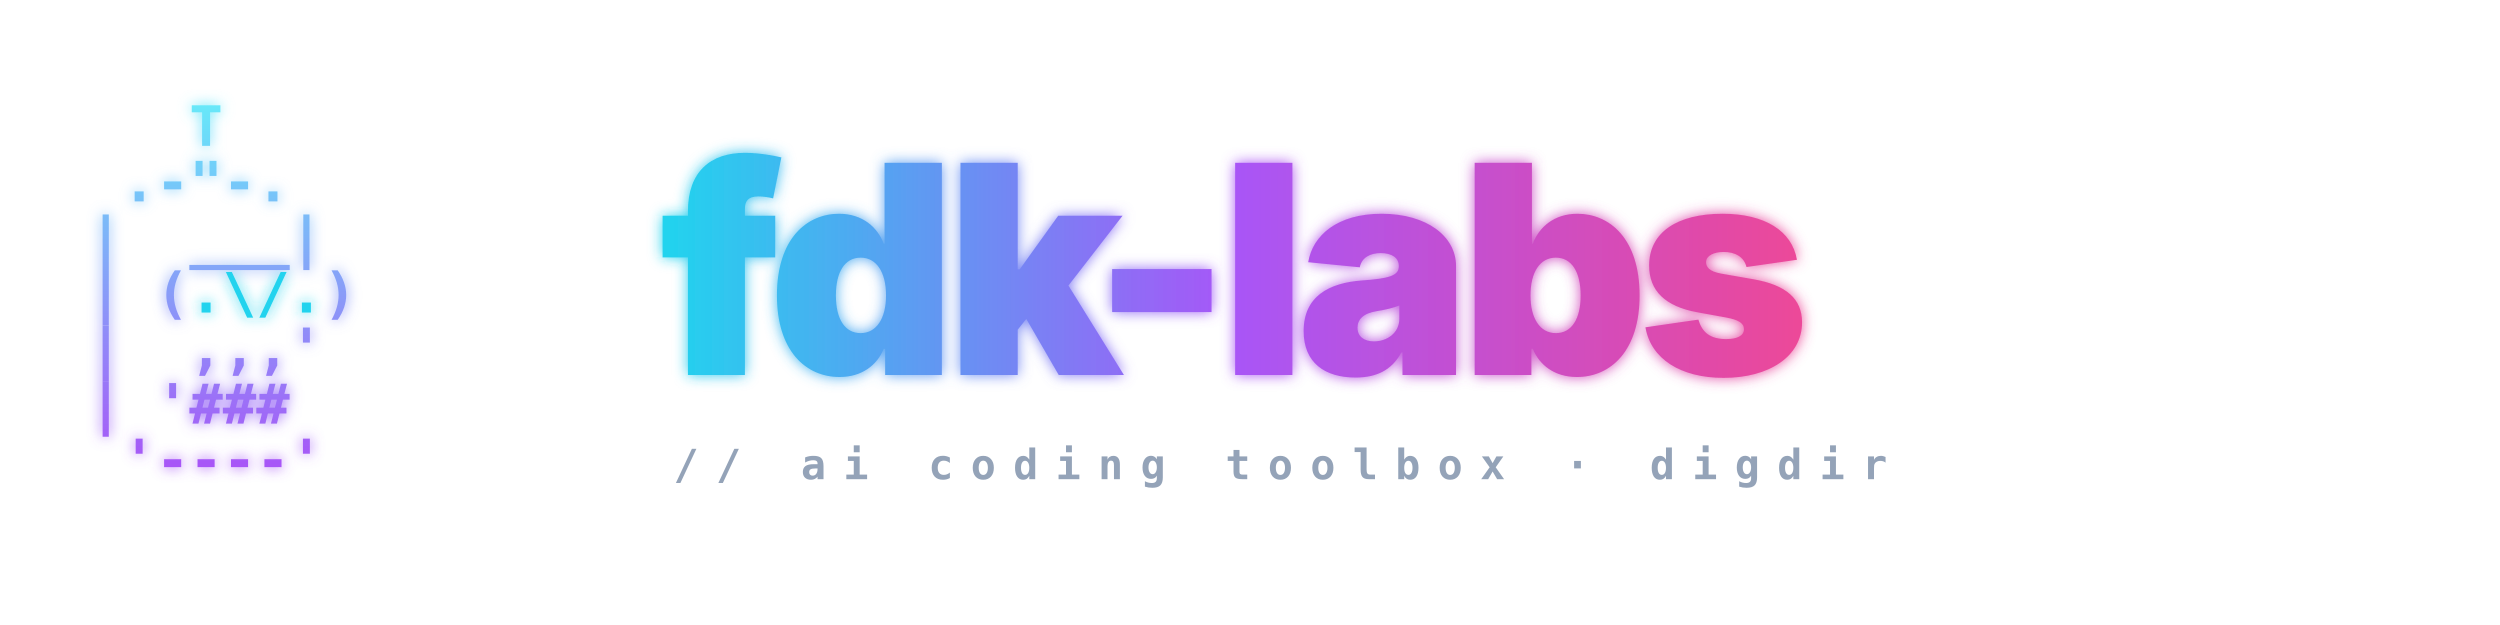
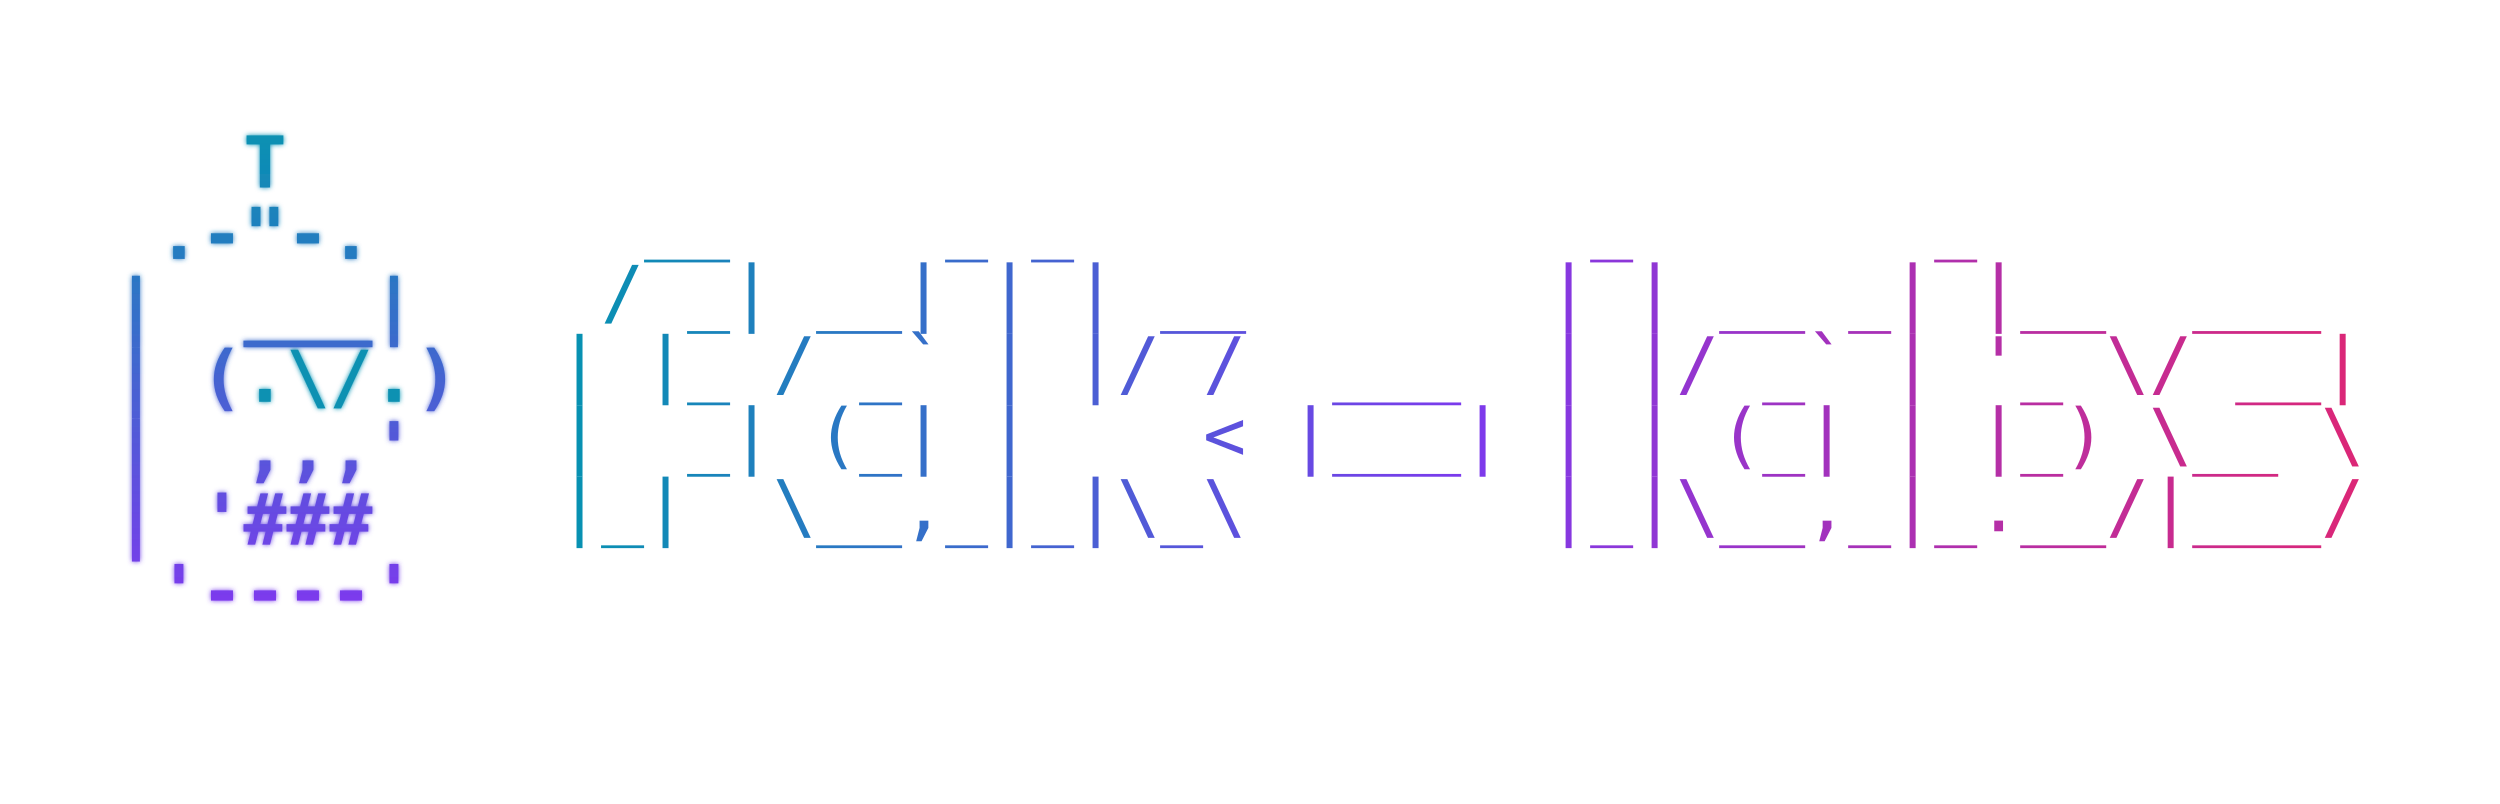
- <svg xmlns="http://www.w3.org/2000/svg" width="720" height="180" viewBox="0 0 720 180" preserveAspectRatio="xMinYMid meet" role="img" aria-label="fdk-labs">
+ <svg xmlns="http://www.w3.org/2000/svg" width="560" height="180" viewBox="0 0 560 180" preserveAspectRatio="xMinYMid meet" role="img" aria-label="fdk-labs">
  <defs>
    <linearGradient id="g" x1="0" y1="0" x2="1" y2="0">
-       <stop offset="0%" stop-color="#22d3ee">
-         <animate attributeName="stop-color" values="#22d3ee;#a855f7;#ec4899;#22d3ee" dur="6s" repeatCount="indefinite" />
+       <stop offset="0%" stop-color="#0891b2">
+         <animate attributeName="stop-color" values="#0891b2;#7c3aed;#db2777;#0891b2" dur="6s" repeatCount="indefinite" />
      </stop>
-       <stop offset="50%" stop-color="#a855f7">
-         <animate attributeName="stop-color" values="#a855f7;#ec4899;#22d3ee;#a855f7" dur="6s" repeatCount="indefinite" />
+       <stop offset="50%" stop-color="#7c3aed">
+         <animate attributeName="stop-color" values="#7c3aed;#db2777;#0891b2;#7c3aed" dur="6s" repeatCount="indefinite" />
      </stop>
-       <stop offset="100%" stop-color="#ec4899">
-         <animate attributeName="stop-color" values="#ec4899;#22d3ee;#a855f7;#ec4899" dur="6s" repeatCount="indefinite" />
+       <stop offset="100%" stop-color="#db2777">
+         <animate attributeName="stop-color" values="#db2777;#0891b2;#7c3aed;#db2777" dur="6s" repeatCount="indefinite" />
      </stop>
    </linearGradient>
    <linearGradient id="metal" x1="0" y1="0" x2="0" y2="1">
-       <stop offset="0%" stop-color="#67e8f9">
-         <animate attributeName="stop-color" values="#67e8f9;#c084fc;#f472b6;#67e8f9" dur="6s" repeatCount="indefinite" />
+       <stop offset="0%" stop-color="#0891b2">
+         <animate attributeName="stop-color" values="#0891b2;#7c3aed;#db2777;#0891b2" dur="6s" repeatCount="indefinite" />
      </stop>
-       <stop offset="100%" stop-color="#a855f7">
-         <animate attributeName="stop-color" values="#a855f7;#ec4899;#22d3ee;#a855f7" dur="6s" repeatCount="indefinite" />
+       <stop offset="100%" stop-color="#7c3aed">
+         <animate attributeName="stop-color" values="#7c3aed;#db2777;#0891b2;#7c3aed" dur="6s" repeatCount="indefinite" />
      </stop>
    </linearGradient>
    <filter id="glow" x="-20%" y="-20%" width="140%" height="140%">
-       <feGaussianBlur stdDeviation="2" result="b" />
+       <feGaussianBlur stdDeviation="0.6" result="b" />
      <feMerge>
        <feMergeNode in="b" />
        <feMergeNode in="SourceGraphic" />
      </feMerge>
    </filter>
  </defs>
  <style>
    .bender { font: 700 16px/1 ui-monospace, SFMono-Regular, Menlo, Monaco, Consolas, monospace; fill: url(#metal); filter: url(#glow); }
-     .eye { fill: #22d3ee; filter: url(#glow); }
-     .ball { fill: #ec4899; filter: url(#glow); animation: blink 2.4s steps(1) infinite; }
-     .title { font: 900 84px/1 ui-sans-serif, -apple-system, "Segoe UI", Inter, system-ui, sans-serif; letter-spacing: -3px; fill: url(#g); filter: url(#glow); }
-     .caret { font: 900 84px/1 ui-sans-serif, system-ui, sans-serif; fill: #22d3ee; filter: url(#glow); animation: blink 1s steps(1) infinite; }
-     .tag { font: 600 12px ui-monospace, SFMono-Regular, Menlo, Monaco, Consolas, monospace; letter-spacing: 5px; text-transform: uppercase; fill: #94a3b8; }
+     .eye { fill: #0891b2; filter: url(#glow); }
+     .title-block { font: 400 16px/1 ui-monospace, SFMono-Regular, Menlo, Monaco, Consolas, monospace; fill: url(#g); }
    @keyframes blink { 50% { opacity: 0.2; } }
  </style>
  <text class="bender" x="16" y="42" xml:space="preserve">
    <tspan x="16" dy="0">    T</tspan>
    <tspan x="16" dy="1em">  .-"-.</tspan>
    <tspan x="16" dy="1em"> |  ___|</tspan>
    <tspan x="16" dy="1em"> | (<tspan class="eye">.\/.</tspan>)</tspan>
    <tspan x="16" dy="1em"> |  ,,,'</tspan>
    <tspan x="16" dy="1em"> | '###</tspan>
    <tspan x="16" dy="1em">  '----'</tspan>
  </text>
-   <text class="title" x="190" y="108">fdk-labs</text>
-   <text class="tag" x="194" y="138">// ai coding toolbox · digdir</text>
+   <text class="title-block" x="125" y="55" xml:space="preserve">
+     <tspan x="125" dy="0">  __     _ _            _       _         </tspan>
+     <tspan x="125" dy="1em"> / _| __| | | __       | | __ _| |__  ___ </tspan>
+     <tspan x="125" dy="1em">| |_ / _` | |/ /  ___  | |/ _` | '_ \/ __|</tspan>
+     <tspan x="125" dy="1em">|  _| (_| |    &lt; |___| | | (_| | |_) \__ \</tspan>
+     <tspan x="125" dy="1em">|_|  \__,_|_|\_\       |_|\__,_|_.__/|___/</tspan>
+   </text>
</svg>
